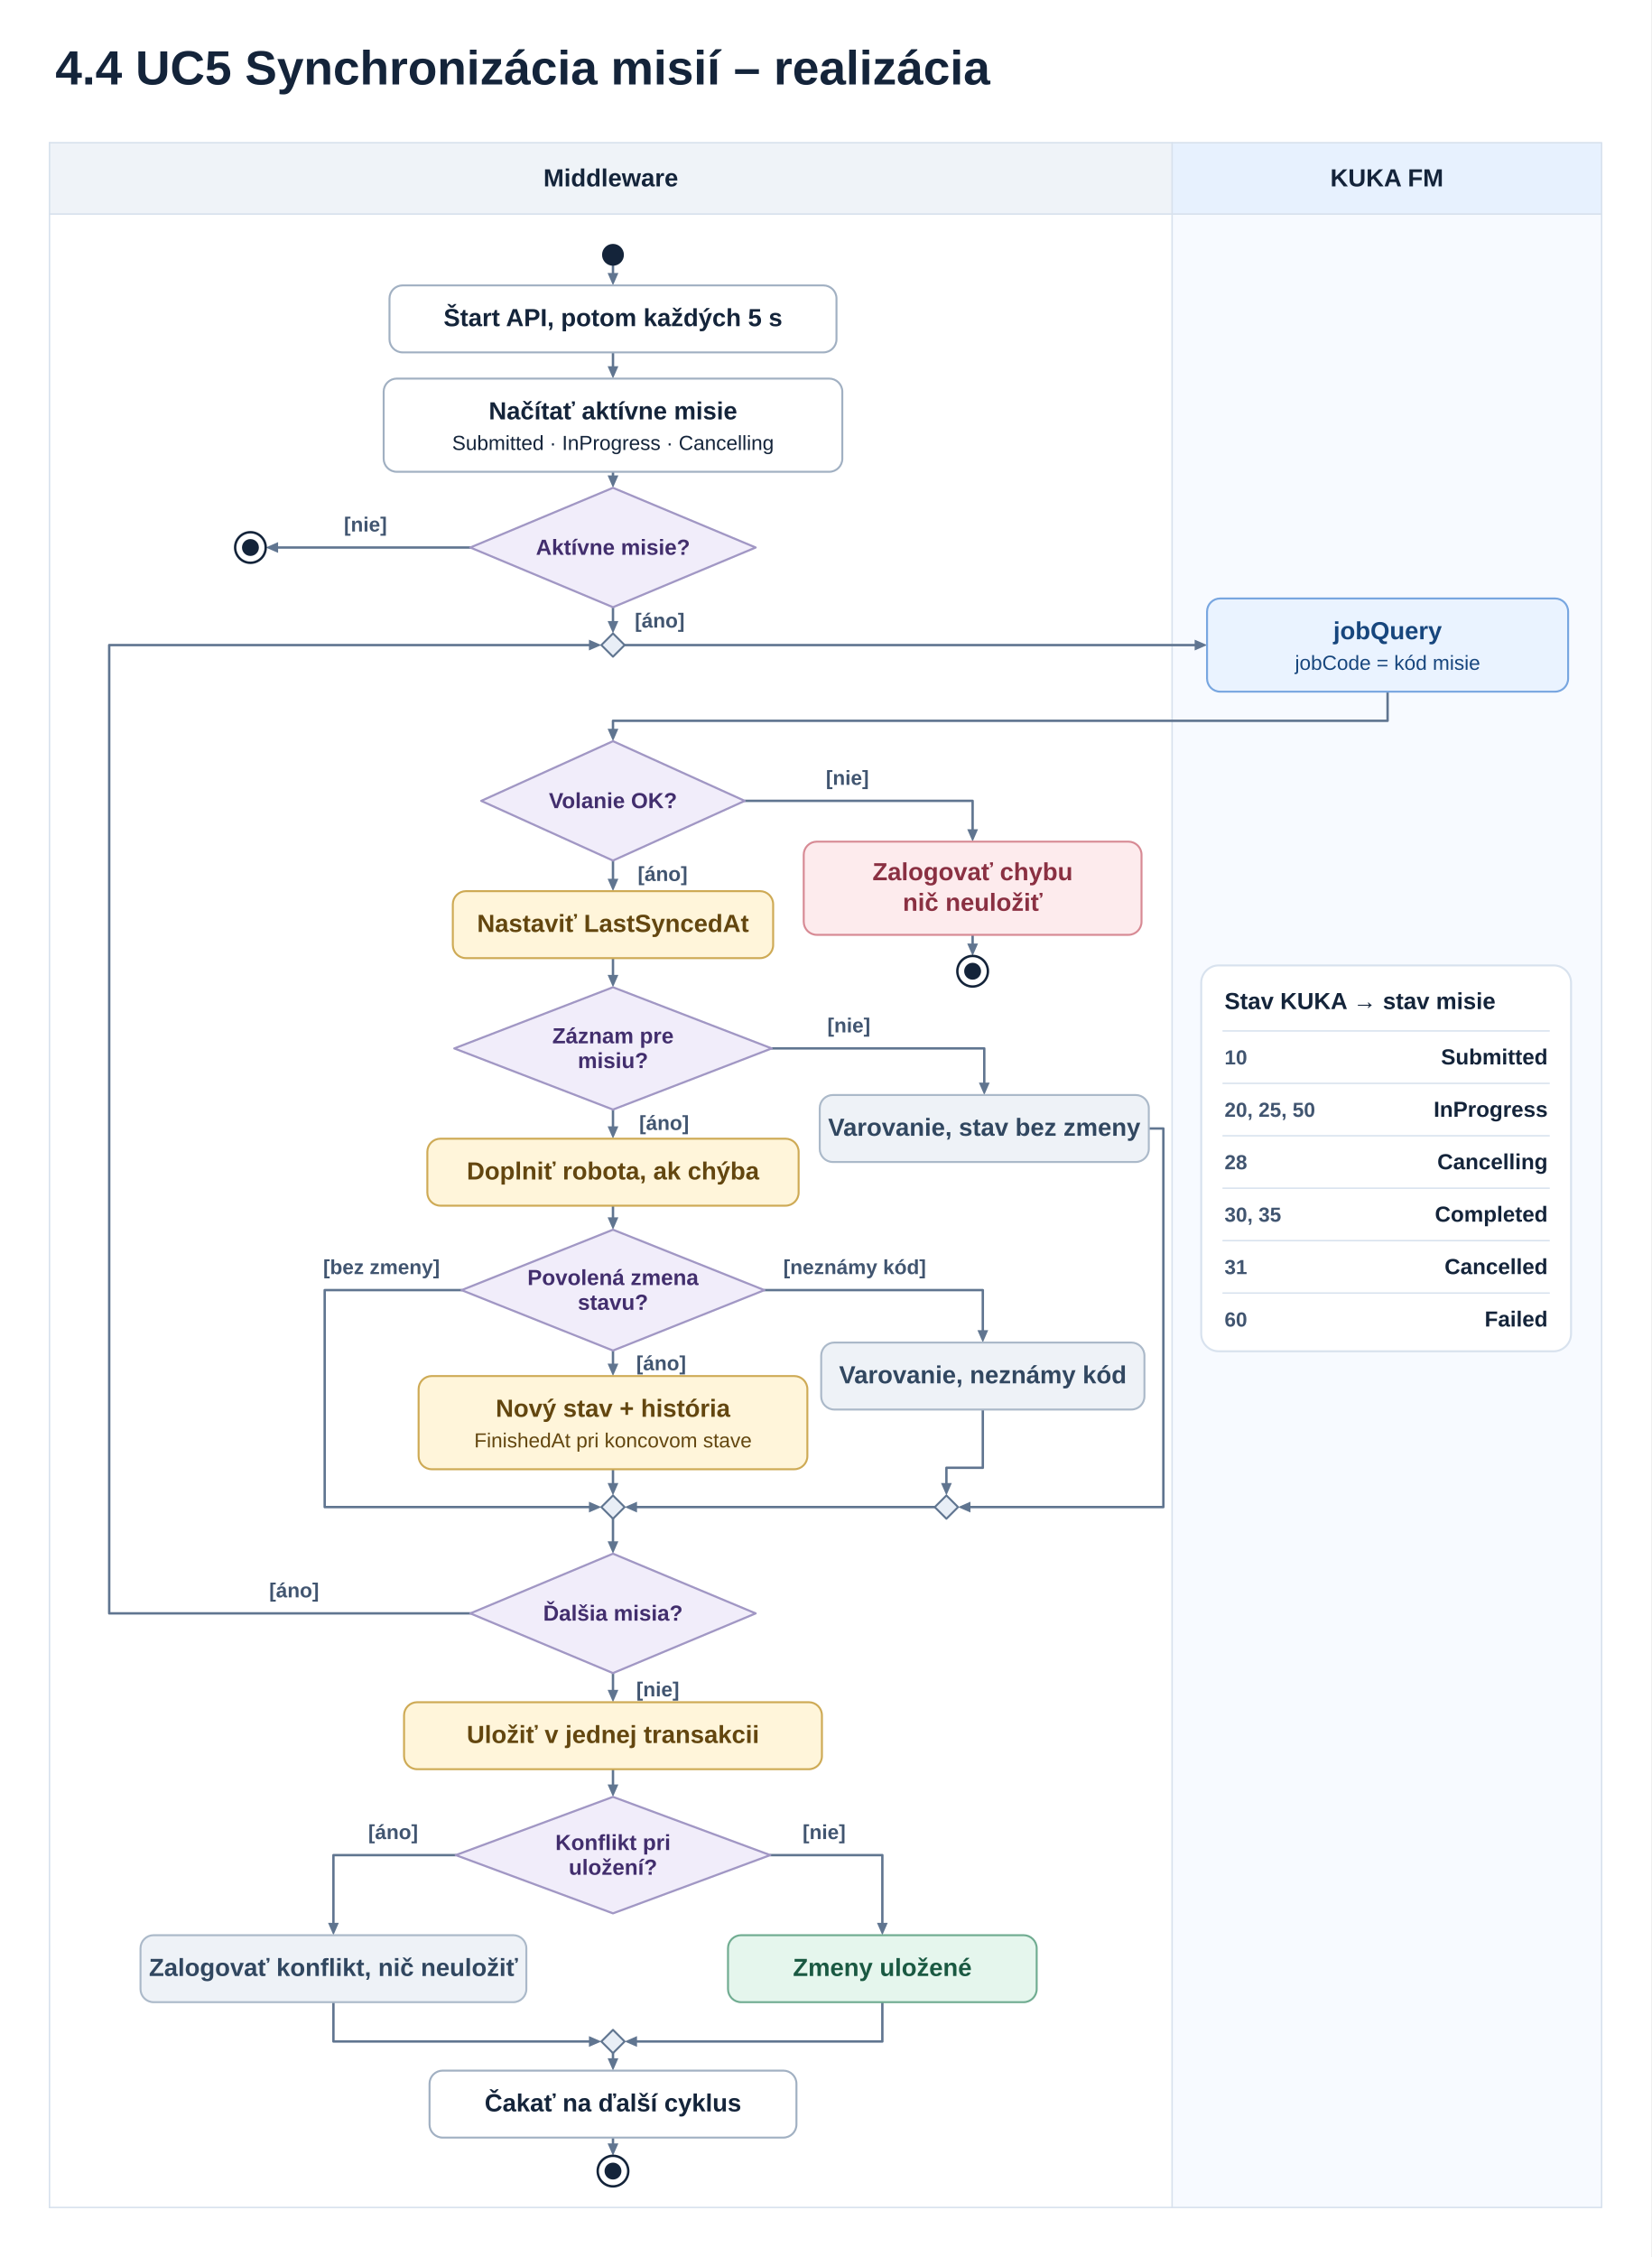
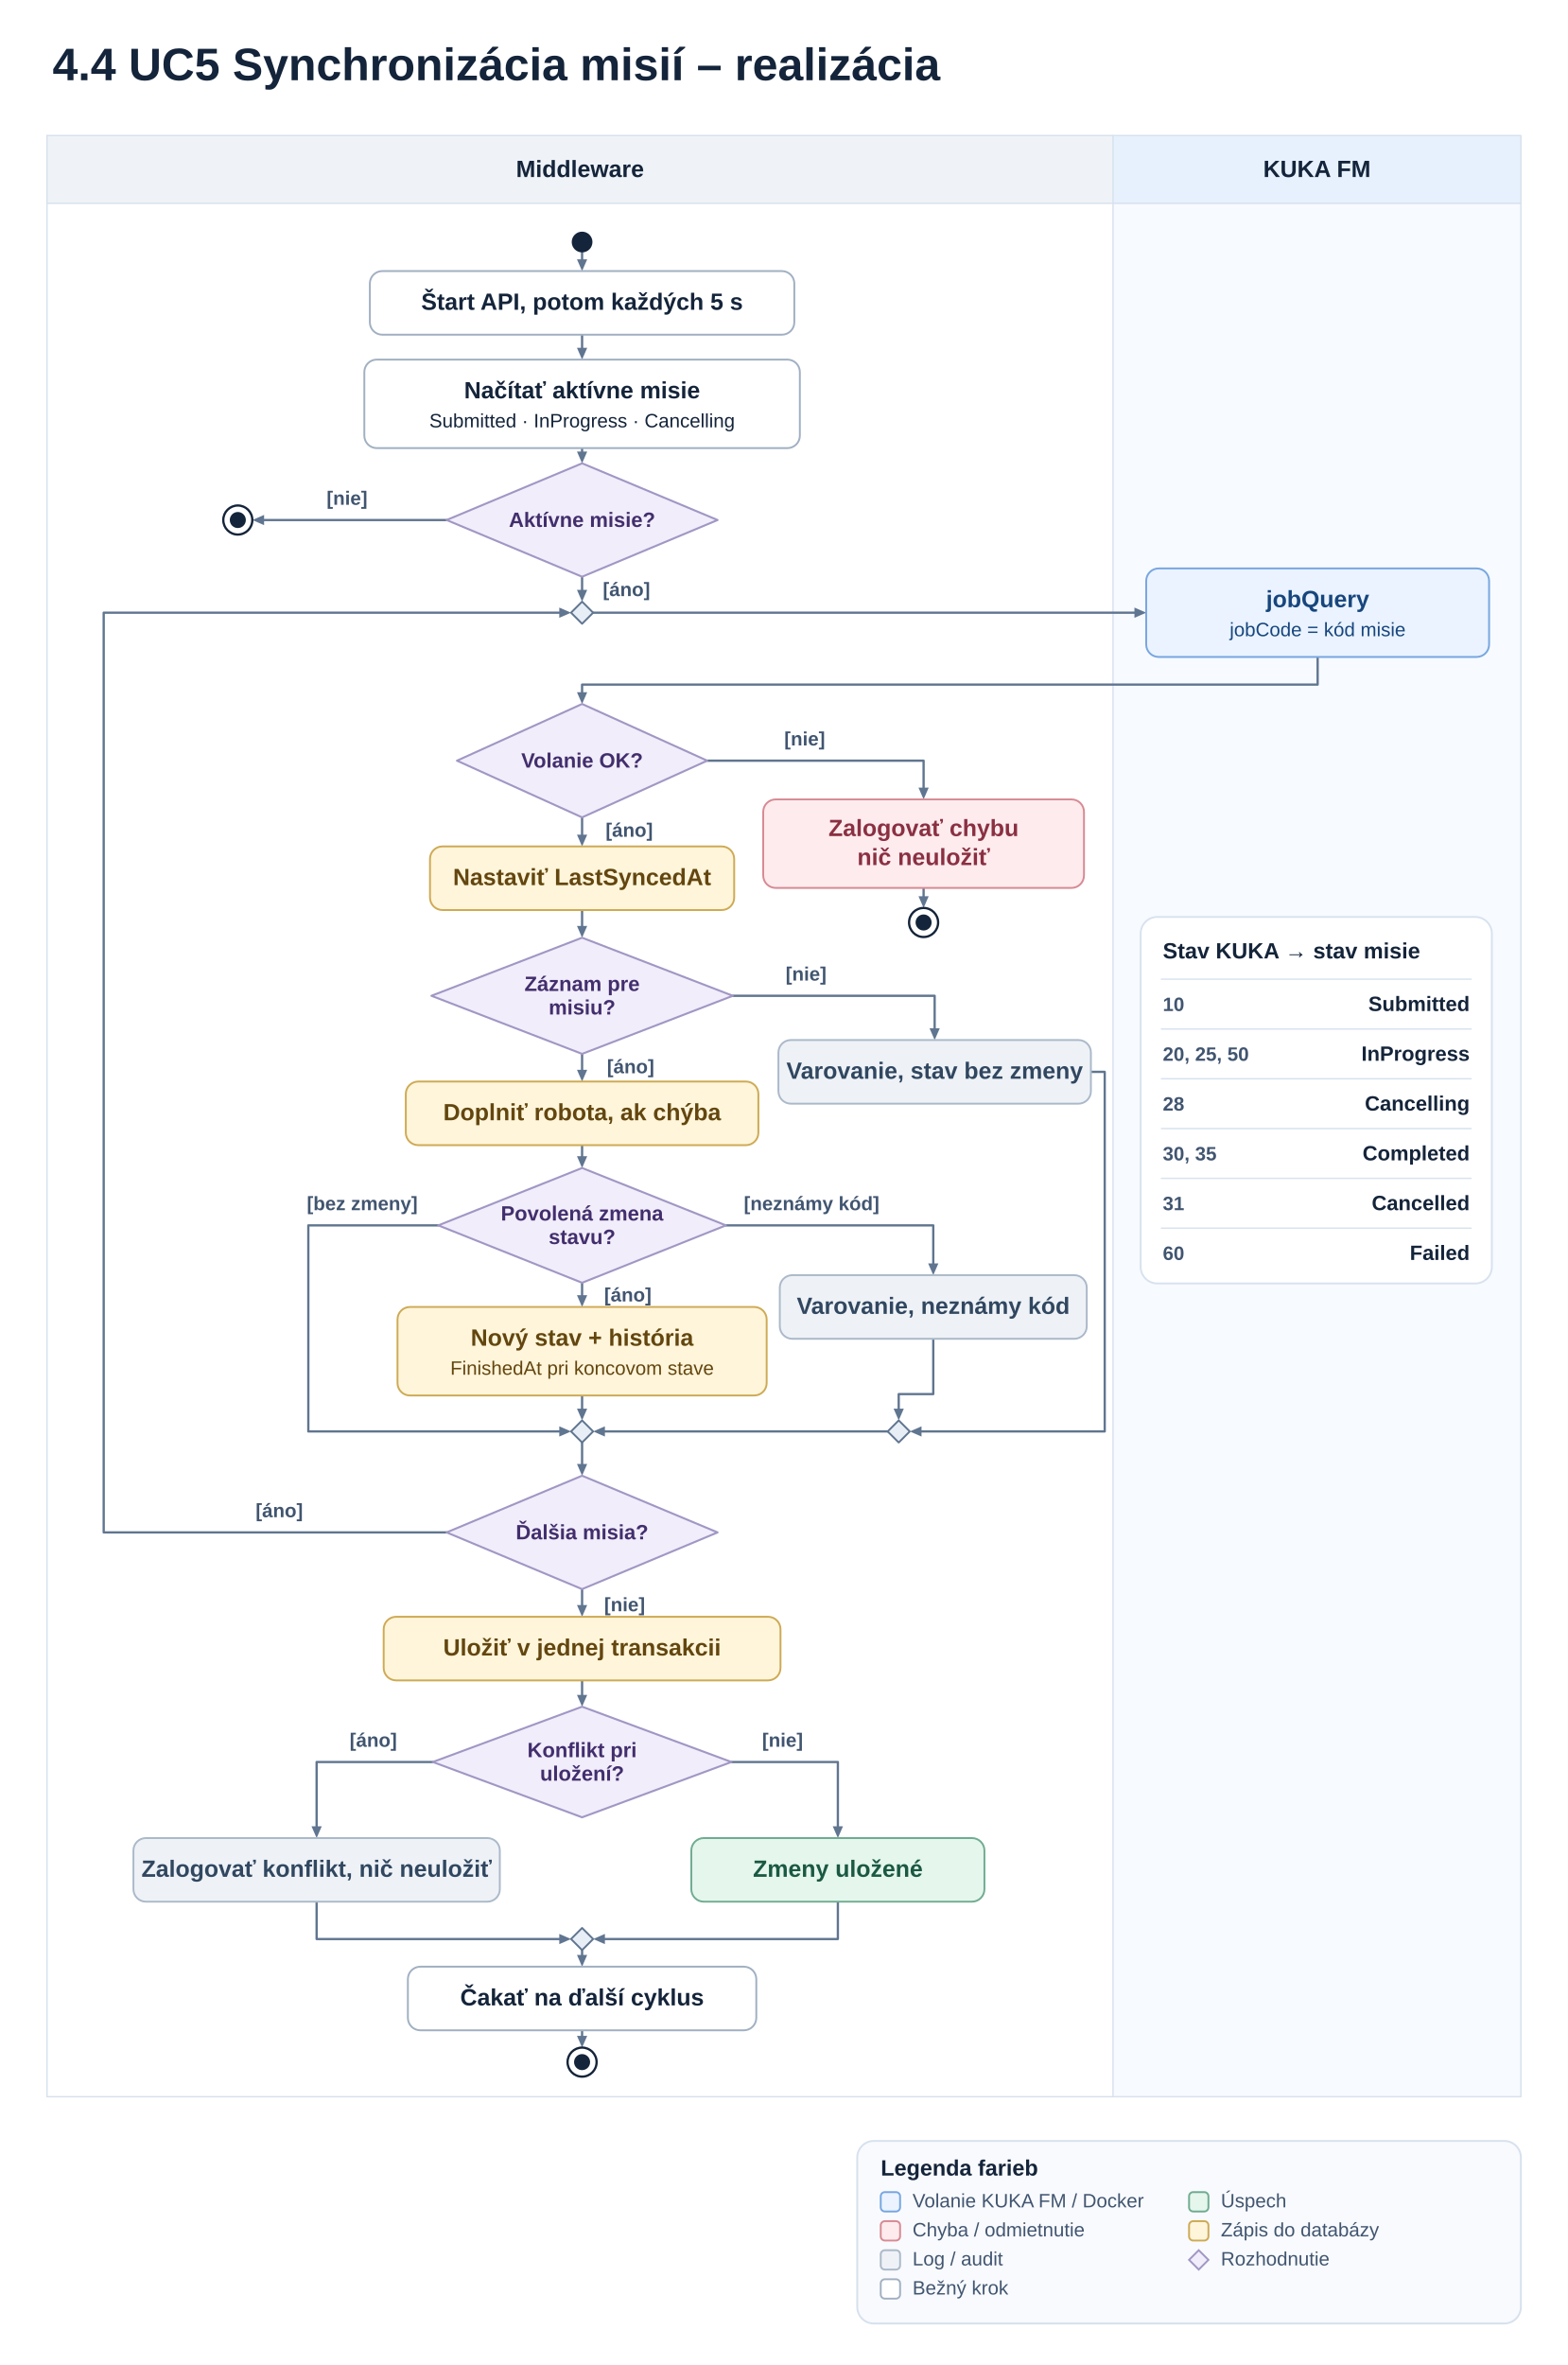
- <svg xmlns="http://www.w3.org/2000/svg" width="1134" height="1550" viewBox="0 0 1134 1550" role="img" aria-labelledby="diagram-title" font-family="Segoe UI, Helvetica Neue, Arial, sans-serif">
+ <svg xmlns="http://www.w3.org/2000/svg" width="1134" height="1710" viewBox="0 0 1134 1710" role="img" aria-labelledby="diagram-title" font-family="Segoe UI, Helvetica Neue, Arial, sans-serif">
  <g>
-     <rect x="0" y="0" width="1134" height="1550" rx="0" fill="#FFFFFF" stroke="none" stroke-width="1.35" />
+     <rect x="0" y="0" width="1134" height="1710" rx="0" fill="#FFFFFF" stroke="none" stroke-width="1.35" />
    <rect x="34" y="98" width="771" height="1418" rx="0" fill="#FFFFFF" stroke="none" stroke-width="1.35" />
    <rect x="34" y="98" width="771" height="49" rx="0" fill="#EFF3F8" stroke="none" stroke-width="1.35" />
    <polyline points="34,98 34,1516" fill="none" stroke="#D7E1ED" stroke-width="1" stroke-linecap="round" stroke-linejoin="round" />
    <rect x="805" y="98" width="295" height="1418" rx="0" fill="#F7FAFF" stroke="none" stroke-width="1.35" />
    <rect x="805" y="98" width="295" height="49" rx="0" fill="#E7F1FE" stroke="none" stroke-width="1.35" />
    <polyline points="805,98 805,1516" fill="none" stroke="#D7E1ED" stroke-width="1" stroke-linecap="round" stroke-linejoin="round" />
    <polyline points="34,98 1100,98 1100,1516 34,1516" fill="none" stroke="#D7E1ED" stroke-width="1" stroke-linecap="round" stroke-linejoin="round" />
    <polyline points="34,147 1100,147" fill="none" stroke="#D7E1ED" stroke-width="1" stroke-linecap="round" stroke-linejoin="round" />
  </g>
  <g>
    <polyline points="421,182.5 421,188.5" fill="none" stroke="#607590" stroke-width="1.65" stroke-linecap="round" stroke-linejoin="round" />
    <polygon points="421,196 417.30,187.50 424.70,187.50" fill="#607590" />
    <polyline points="421,242 421,252.5" fill="none" stroke="#607590" stroke-width="1.65" stroke-linecap="round" stroke-linejoin="round" />
    <polygon points="421,260 417.30,251.50 424.70,251.50" fill="#607590" />
    <polyline points="421,324 421,327.5" fill="none" stroke="#607590" stroke-width="1.65" stroke-linecap="round" stroke-linejoin="round" />
    <polygon points="421,335 417.30,326.50 424.70,326.50" fill="#607590" />
    <polyline points="323,376 190,376" fill="none" stroke="#607590" stroke-width="1.65" stroke-linecap="round" stroke-linejoin="round" />
    <polygon points="182.5,376 191.00,372.30 191.00,379.70" fill="#607590" />
    <polyline points="421,417 421,427.5" fill="none" stroke="#607590" stroke-width="1.65" stroke-linecap="round" stroke-linejoin="round" />
    <polygon points="421,435 417.30,426.50 424.70,426.50" fill="#607590" />
    <polyline points="429,443 821.5,443" fill="none" stroke="#607590" stroke-width="1.65" stroke-linecap="round" stroke-linejoin="round" />
    <polygon points="829,443 820.50,446.70 820.50,439.30" fill="#607590" />
    <polyline points="953,475 953,495 421,495 421,501.5" fill="none" stroke="#607590" stroke-width="1.65" stroke-linecap="round" stroke-linejoin="round" />
    <polygon points="421,509 417.30,500.50 424.70,500.50" fill="#607590" />
    <polyline points="511.5,550 668,550 668,570.5" fill="none" stroke="#607590" stroke-width="1.65" stroke-linecap="round" stroke-linejoin="round" />
    <polygon points="668,578 664.30,569.50 671.70,569.50" fill="#607590" />
    <polyline points="668,642 668,649" fill="none" stroke="#607590" stroke-width="1.65" stroke-linecap="round" stroke-linejoin="round" />
    <polygon points="668,656.5 664.30,648.00 671.70,648.00" fill="#607590" />
    <polyline points="421,591 421,604.5" fill="none" stroke="#607590" stroke-width="1.65" stroke-linecap="round" stroke-linejoin="round" />
    <polygon points="421,612 417.30,603.50 424.70,603.50" fill="#607590" />
    <polyline points="421,658 421,670.5" fill="none" stroke="#607590" stroke-width="1.65" stroke-linecap="round" stroke-linejoin="round" />
    <polygon points="421,678 417.30,669.50 424.70,669.50" fill="#607590" />
    <polyline points="530,720 676,720 676,744.5" fill="none" stroke="#607590" stroke-width="1.65" stroke-linecap="round" stroke-linejoin="round" />
    <polygon points="676,752 672.30,743.50 679.70,743.50" fill="#607590" />
    <polyline points="421,762 421,774.5" fill="none" stroke="#607590" stroke-width="1.65" stroke-linecap="round" stroke-linejoin="round" />
    <polygon points="421,782 417.30,773.50 424.70,773.50" fill="#607590" />
    <polyline points="789,775 799,775 799,1035 665.5,1035" fill="none" stroke="#607590" stroke-width="1.65" stroke-linecap="round" stroke-linejoin="round" />
    <polygon points="658,1035 666.50,1031.30 666.50,1038.70" fill="#607590" />
    <polyline points="421,828 421,837" fill="none" stroke="#607590" stroke-width="1.65" stroke-linecap="round" stroke-linejoin="round" />
    <polygon points="421,844.5 417.30,836.00 424.70,836.00" fill="#607590" />
    <polyline points="317,886 223,886 223,1035 405.5,1035" fill="none" stroke="#607590" stroke-width="1.65" stroke-linecap="round" stroke-linejoin="round" />
    <polygon points="413,1035 404.50,1038.70 404.50,1031.30" fill="#607590" />
    <polyline points="525,886 675,886 675,914.5" fill="none" stroke="#607590" stroke-width="1.65" stroke-linecap="round" stroke-linejoin="round" />
    <polygon points="675,922 671.30,913.50 678.70,913.50" fill="#607590" />
    <polyline points="421,927.5 421,937.5" fill="none" stroke="#607590" stroke-width="1.65" stroke-linecap="round" stroke-linejoin="round" />
    <polygon points="421,945 417.30,936.50 424.70,936.50" fill="#607590" />
    <polyline points="675,968 675,1008 650,1008 650,1019.5" fill="none" stroke="#607590" stroke-width="1.65" stroke-linecap="round" stroke-linejoin="round" />
    <polygon points="650,1027 646.30,1018.50 653.70,1018.50" fill="#607590" />
    <polyline points="642,1035 436.5,1035" fill="none" stroke="#607590" stroke-width="1.65" stroke-linecap="round" stroke-linejoin="round" />
    <polygon points="429,1035 437.50,1031.30 437.50,1038.70" fill="#607590" />
    <polyline points="421,1009 421,1019.5" fill="none" stroke="#607590" stroke-width="1.65" stroke-linecap="round" stroke-linejoin="round" />
    <polygon points="421,1027 417.30,1018.50 424.70,1018.50" fill="#607590" />
    <polyline points="421,1043 421,1059.5" fill="none" stroke="#607590" stroke-width="1.65" stroke-linecap="round" stroke-linejoin="round" />
    <polygon points="421,1067 417.30,1058.50 424.70,1058.50" fill="#607590" />
    <polyline points="323,1108 75,1108 75,443 405.5,443" fill="none" stroke="#607590" stroke-width="1.65" stroke-linecap="round" stroke-linejoin="round" />
    <polygon points="413,443 404.50,446.70 404.50,439.30" fill="#607590" />
    <polyline points="421,1149 421,1161.5" fill="none" stroke="#607590" stroke-width="1.65" stroke-linecap="round" stroke-linejoin="round" />
    <polygon points="421,1169 417.30,1160.50 424.70,1160.50" fill="#607590" />
    <polyline points="421,1215 421,1226.5" fill="none" stroke="#607590" stroke-width="1.65" stroke-linecap="round" stroke-linejoin="round" />
    <polygon points="421,1234 417.30,1225.50 424.70,1225.50" fill="#607590" />
    <polyline points="313,1274 229,1274 229,1321.5" fill="none" stroke="#607590" stroke-width="1.65" stroke-linecap="round" stroke-linejoin="round" />
    <polygon points="229,1329 225.30,1320.50 232.70,1320.50" fill="#607590" />
    <polyline points="529,1274 606,1274 606,1321.5" fill="none" stroke="#607590" stroke-width="1.65" stroke-linecap="round" stroke-linejoin="round" />
    <polygon points="606,1329 602.30,1320.50 609.70,1320.50" fill="#607590" />
    <polyline points="229,1375 229,1402 405.5,1402" fill="none" stroke="#607590" stroke-width="1.65" stroke-linecap="round" stroke-linejoin="round" />
    <polygon points="413,1402 404.50,1405.70 404.50,1398.30" fill="#607590" />
    <polyline points="606,1375 606,1402 436.5,1402" fill="none" stroke="#607590" stroke-width="1.65" stroke-linecap="round" stroke-linejoin="round" />
    <polygon points="429,1402 437.50,1398.30 437.50,1405.70" fill="#607590" />
    <polyline points="421,1410 421,1414.5" fill="none" stroke="#607590" stroke-width="1.65" stroke-linecap="round" stroke-linejoin="round" />
    <polygon points="421,1422 417.30,1413.50 424.70,1413.50" fill="#607590" />
    <polyline points="421,1468 421,1473" fill="none" stroke="#607590" stroke-width="1.65" stroke-linecap="round" stroke-linejoin="round" />
    <polygon points="421,1480.5 417.30,1472.00 424.70,1472.00" fill="#607590" />
  </g>
  <g>
    <circle cx="421" cy="175" r="7.5" fill="#14243A" />
    <rect x="267.5" y="196.0" width="307" height="46" rx="9" fill="#FFFFFF" stroke="#A1B0C2" stroke-width="1.35" />
    <text x="421" y="224.0" fill="#14243A" font-size="17" font-weight="600" text-anchor="middle">Štart API, potom každých 5 s</text>
    <rect x="263.5" y="260.0" width="315" height="64" rx="9" fill="#FFFFFF" stroke="#A1B0C2" stroke-width="1.35" />
    <text x="421" y="288" fill="#14243A" font-size="17" font-weight="600" text-anchor="middle">Načítať aktívne misie</text>
    <text x="421" y="309" fill="#14243A" font-size="14" font-weight="400" text-anchor="middle">Submitted · InProgress · Cancelling</text>
    <polygon points="421,335 519,376 421,417 323,376" fill="#F1EDFA" stroke="#A197C4" stroke-width="1.45" stroke-linejoin="round" />
    <text x="421" y="381.0" fill="#422E6D" font-size="15" font-weight="600" text-anchor="middle">Aktívne misie?</text>
    <circle cx="172" cy="376" r="10.5" fill="#FFFFFF" stroke="#14243A" stroke-width="1.65" />
    <circle cx="172" cy="376" r="5.8" fill="#14243A" />
    <path d="M421 435 l8 8 -8 8 -8 -8 Z" fill="#E8EEF6" stroke="#607590" stroke-width="1.35" stroke-linejoin="round" />
    <rect x="829.0" y="411.0" width="248" height="64" rx="9" fill="#EAF3FF" stroke="#78A6E0" stroke-width="1.35" />
    <text x="953" y="439" fill="#17467D" font-size="17" font-weight="600" text-anchor="middle">jobQuery</text>
    <text x="953" y="460" fill="#17467D" font-size="14" font-weight="400" text-anchor="middle">jobCode = kód misie</text>
    <polygon points="421,509 511.5,550 421,591 330.5,550" fill="#F1EDFA" stroke="#A197C4" stroke-width="1.45" stroke-linejoin="round" />
    <text x="421" y="555.0" fill="#422E6D" font-size="15" font-weight="600" text-anchor="middle">Volanie OK?</text>
    <rect x="552.0" y="578.0" width="232" height="64" rx="9" fill="#FDEBED" stroke="#D78A94" stroke-width="1.35" />
    <text x="668" y="604.5" fill="#8A3042" font-size="17" font-weight="600" text-anchor="middle">Zalogovať chybu</text>
    <text x="668" y="625.5" fill="#8A3042" font-size="17" font-weight="600" text-anchor="middle">nič neuložiť</text>
    <circle cx="668" cy="667" r="10.5" fill="#FFFFFF" stroke="#14243A" stroke-width="1.65" />
    <circle cx="668" cy="667" r="5.8" fill="#14243A" />
    <rect x="311.0" y="612.0" width="220" height="46" rx="9" fill="#FFF5DA" stroke="#CEAA55" stroke-width="1.35" />
    <text x="421" y="640.0" fill="#63460F" font-size="17" font-weight="600" text-anchor="middle">Nastaviť LastSyncedAt</text>
    <polygon points="421,678 530,720 421,762 312,720" fill="#F1EDFA" stroke="#A197C4" stroke-width="1.45" stroke-linejoin="round" />
    <text x="421" y="716.5" fill="#422E6D" font-size="15" font-weight="600" text-anchor="middle">Záznam pre</text>
    <text x="421" y="733.5" fill="#422E6D" font-size="15" font-weight="600" text-anchor="middle">misiu?</text>
    <rect x="563.0" y="752.0" width="226" height="46" rx="9" fill="#EEF2F7" stroke="#ABB9C9" stroke-width="1.35" />
    <text x="676" y="780.0" fill="#314760" font-size="17" font-weight="600" text-anchor="middle">Varovanie, stav bez zmeny</text>
    <rect x="293.5" y="782.0" width="255" height="46" rx="9" fill="#FFF5DA" stroke="#CEAA55" stroke-width="1.35" />
    <text x="421" y="810.0" fill="#63460F" font-size="17" font-weight="600" text-anchor="middle">Doplniť robota, ak chýba</text>
    <polygon points="421,844.5 525,886 421,927.5 317,886" fill="#F1EDFA" stroke="#A197C4" stroke-width="1.45" stroke-linejoin="round" />
    <text x="421" y="882.5" fill="#422E6D" font-size="15" font-weight="600" text-anchor="middle">Povolená zmena</text>
    <text x="421" y="899.5" fill="#422E6D" font-size="15" font-weight="600" text-anchor="middle">stavu?</text>
    <rect x="564.0" y="922.0" width="222" height="46" rx="9" fill="#EEF2F7" stroke="#ABB9C9" stroke-width="1.35" />
    <text x="675" y="950.0" fill="#314760" font-size="17" font-weight="600" text-anchor="middle">Varovanie, neznámy kód</text>
    <rect x="287.5" y="945.0" width="267" height="64" rx="9" fill="#FFF5DA" stroke="#CEAA55" stroke-width="1.35" />
    <text x="421" y="973" fill="#63460F" font-size="17" font-weight="600" text-anchor="middle">Nový stav + história</text>
    <text x="421" y="994" fill="#63460F" font-size="14" font-weight="400" text-anchor="middle">FinishedAt pri koncovom stave</text>
    <path d="M650 1027 l8 8 -8 8 -8 -8 Z" fill="#E8EEF6" stroke="#607590" stroke-width="1.35" stroke-linejoin="round" />
    <path d="M421 1027 l8 8 -8 8 -8 -8 Z" fill="#E8EEF6" stroke="#607590" stroke-width="1.35" stroke-linejoin="round" />
    <polygon points="421,1067 519,1108 421,1149 323,1108" fill="#F1EDFA" stroke="#A197C4" stroke-width="1.45" stroke-linejoin="round" />
    <text x="421" y="1113.0" fill="#422E6D" font-size="15" font-weight="600" text-anchor="middle">Ďalšia misia?</text>
    <rect x="277.5" y="1169.0" width="287" height="46" rx="9" fill="#FFF5DA" stroke="#CEAA55" stroke-width="1.35" />
    <text x="421" y="1197.0" fill="#63460F" font-size="17" font-weight="600" text-anchor="middle">Uložiť v jednej transakcii</text>
    <polygon points="421,1234 529,1274 421,1314 313,1274" fill="#F1EDFA" stroke="#A197C4" stroke-width="1.45" stroke-linejoin="round" />
    <text x="421" y="1270.5" fill="#422E6D" font-size="15" font-weight="600" text-anchor="middle">Konflikt pri</text>
    <text x="421" y="1287.5" fill="#422E6D" font-size="15" font-weight="600" text-anchor="middle">uložení?</text>
    <rect x="96.5" y="1329.0" width="265" height="46" rx="9" fill="#EEF2F7" stroke="#ABB9C9" stroke-width="1.35" />
    <text x="229" y="1357.0" fill="#314760" font-size="17" font-weight="600" text-anchor="middle">Zalogovať konflikt, nič neuložiť</text>
    <rect x="500.0" y="1329.0" width="212" height="46" rx="9" fill="#E5F6ED" stroke="#70AC91" stroke-width="1.35" />
    <text x="606" y="1357.0" fill="#1A5942" font-size="17" font-weight="600" text-anchor="middle">Zmeny uložené</text>
    <path d="M421 1394 l8 8 -8 8 -8 -8 Z" fill="#E8EEF6" stroke="#607590" stroke-width="1.35" stroke-linejoin="round" />
    <rect x="295.0" y="1422.0" width="252" height="46" rx="9" fill="#FFFFFF" stroke="#A1B0C2" stroke-width="1.35" />
    <text x="421" y="1450.0" fill="#14243A" font-size="17" font-weight="600" text-anchor="middle">Čakať na ďalší cyklus</text>
    <circle cx="421" cy="1491" r="10.5" fill="#FFFFFF" stroke="#14243A" stroke-width="1.65" />
    <circle cx="421" cy="1491" r="5.8" fill="#14243A" />
    <rect x="825" y="663" width="254" height="265" rx="12" fill="#FFFFFF" stroke="#D8E2EE" stroke-width="1.35" />
    <text x="841" y="693" fill="#14243A" font-size="16" font-weight="700" text-anchor="start">Stav KUKA → stav misie</text>
    <polyline points="840,708 1064,708" fill="none" stroke="#D8E2EE" stroke-width="1" stroke-linecap="round" stroke-linejoin="round" />
    <text x="841" y="731" fill="#415570" font-size="14" font-weight="600" text-anchor="start">10</text>
    <text x="1063" y="731" fill="#14243A" font-size="15" font-weight="600" text-anchor="end">Submitted</text>
    <polyline points="840,744 1064,744" fill="none" stroke="#D8E2EE" stroke-width="1" stroke-linecap="round" stroke-linejoin="round" />
    <text x="841" y="767" fill="#415570" font-size="14" font-weight="600" text-anchor="start">20, 25, 50</text>
    <text x="1063" y="767" fill="#14243A" font-size="15" font-weight="600" text-anchor="end">InProgress</text>
    <polyline points="840,780 1064,780" fill="none" stroke="#D8E2EE" stroke-width="1" stroke-linecap="round" stroke-linejoin="round" />
    <text x="841" y="803" fill="#415570" font-size="14" font-weight="600" text-anchor="start">28</text>
    <text x="1063" y="803" fill="#14243A" font-size="15" font-weight="600" text-anchor="end">Cancelling</text>
    <polyline points="840,816 1064,816" fill="none" stroke="#D8E2EE" stroke-width="1" stroke-linecap="round" stroke-linejoin="round" />
    <text x="841" y="839" fill="#415570" font-size="14" font-weight="600" text-anchor="start">30, 35</text>
    <text x="1063" y="839" fill="#14243A" font-size="15" font-weight="600" text-anchor="end">Completed</text>
    <polyline points="840,852 1064,852" fill="none" stroke="#D8E2EE" stroke-width="1" stroke-linecap="round" stroke-linejoin="round" />
    <text x="841" y="875" fill="#415570" font-size="14" font-weight="600" text-anchor="start">31</text>
    <text x="1063" y="875" fill="#14243A" font-size="15" font-weight="600" text-anchor="end">Cancelled</text>
    <polyline points="840,888 1064,888" fill="none" stroke="#D8E2EE" stroke-width="1" stroke-linecap="round" stroke-linejoin="round" />
    <text x="841" y="911" fill="#415570" font-size="14" font-weight="600" text-anchor="start">60</text>
    <text x="1063" y="911" fill="#14243A" font-size="15" font-weight="600" text-anchor="end">Failed</text>
  </g>
  <g>
    <text x="38" y="58" fill="#14243A" font-size="33" font-weight="700" text-anchor="start">4.4 UC5 Synchronizácia misií – realizácia</text>
    <text x="419.5" y="128" fill="#14243A" font-size="17" font-weight="700" text-anchor="middle">Middleware</text>
    <text x="952.5" y="128" fill="#14243A" font-size="17" font-weight="700" text-anchor="middle">KUKA FM</text>
    <text x="251" y="365" fill="#415570" font-size="14" font-weight="600" text-anchor="middle">[nie]</text>
    <text x="436" y="431" fill="#415570" font-size="14" font-weight="600" text-anchor="start">[áno]</text>
    <text x="582" y="539" fill="#415570" font-size="14" font-weight="600" text-anchor="middle">[nie]</text>
    <text x="438" y="605" fill="#415570" font-size="14" font-weight="600" text-anchor="start">[áno]</text>
    <text x="583" y="709" fill="#415570" font-size="14" font-weight="600" text-anchor="middle">[nie]</text>
    <text x="439" y="776" fill="#415570" font-size="14" font-weight="600" text-anchor="start">[áno]</text>
    <text x="262" y="875" fill="#415570" font-size="14" font-weight="600" text-anchor="middle">[bez zmeny]</text>
    <text x="587" y="875" fill="#415570" font-size="14" font-weight="600" text-anchor="middle">[neznámy kód]</text>
    <text x="437" y="941" fill="#415570" font-size="14" font-weight="600" text-anchor="start">[áno]</text>
    <text x="202" y="1097" fill="#415570" font-size="14" font-weight="600" text-anchor="middle">[áno]</text>
    <text x="437" y="1165" fill="#415570" font-size="14" font-weight="600" text-anchor="start">[nie]</text>
    <text x="270" y="1263" fill="#415570" font-size="14" font-weight="600" text-anchor="middle">[áno]</text>
    <text x="566" y="1263" fill="#415570" font-size="14" font-weight="600" text-anchor="middle">[nie]</text>
  </g>
+   <g>
+     <rect x="620" y="1548" width="480" height="132" rx="12" fill="#F8FAFD" stroke="#D7E1ED" stroke-width="1.35" />
+     <text x="637" y="1573" fill="#14243A" font-size="16" font-weight="700" text-anchor="start">Legenda farieb</text>
+     <rect x="637" y="1585" width="14" height="14" rx="3" fill="#EAF3FF" stroke="#78A6E0" stroke-width="1.35" />
+     <text x="660" y="1596" fill="#415570" font-size="14" font-weight="400" text-anchor="start">Volanie KUKA FM / Docker</text>
+     <rect x="860" y="1585" width="14" height="14" rx="3" fill="#E5F6ED" stroke="#70AC91" stroke-width="1.35" />
+     <text x="883" y="1596" fill="#415570" font-size="14" font-weight="400" text-anchor="start">Úspech</text>
+     <rect x="637" y="1606" width="14" height="14" rx="3" fill="#FDEBED" stroke="#D78A94" stroke-width="1.35" />
+     <text x="660" y="1617" fill="#415570" font-size="14" font-weight="400" text-anchor="start">Chyba / odmietnutie</text>
+     <rect x="860" y="1606" width="14" height="14" rx="3" fill="#FFF5DA" stroke="#CEAA55" stroke-width="1.35" />
+     <text x="883" y="1617" fill="#415570" font-size="14" font-weight="400" text-anchor="start">Zápis do databázy</text>
+     <rect x="637" y="1627" width="14" height="14" rx="3" fill="#EEF2F7" stroke="#ABB9C9" stroke-width="1.35" />
+     <text x="660" y="1638" fill="#415570" font-size="14" font-weight="400" text-anchor="start">Log / audit</text>
+     <path d="M867,1627 l7,7 -7,7 -7,-7 Z" fill="#F1EDFA" stroke="#A197C4" stroke-width="1.35" />
+     <text x="883" y="1638" fill="#415570" font-size="14" font-weight="400" text-anchor="start">Rozhodnutie</text>
+     <rect x="637" y="1648" width="14" height="14" rx="3" fill="#FFFFFF" stroke="#A1B0C2" stroke-width="1.35" />
+     <text x="660" y="1659" fill="#415570" font-size="14" font-weight="400" text-anchor="start">Bežný krok</text>
+   </g>
</svg>
